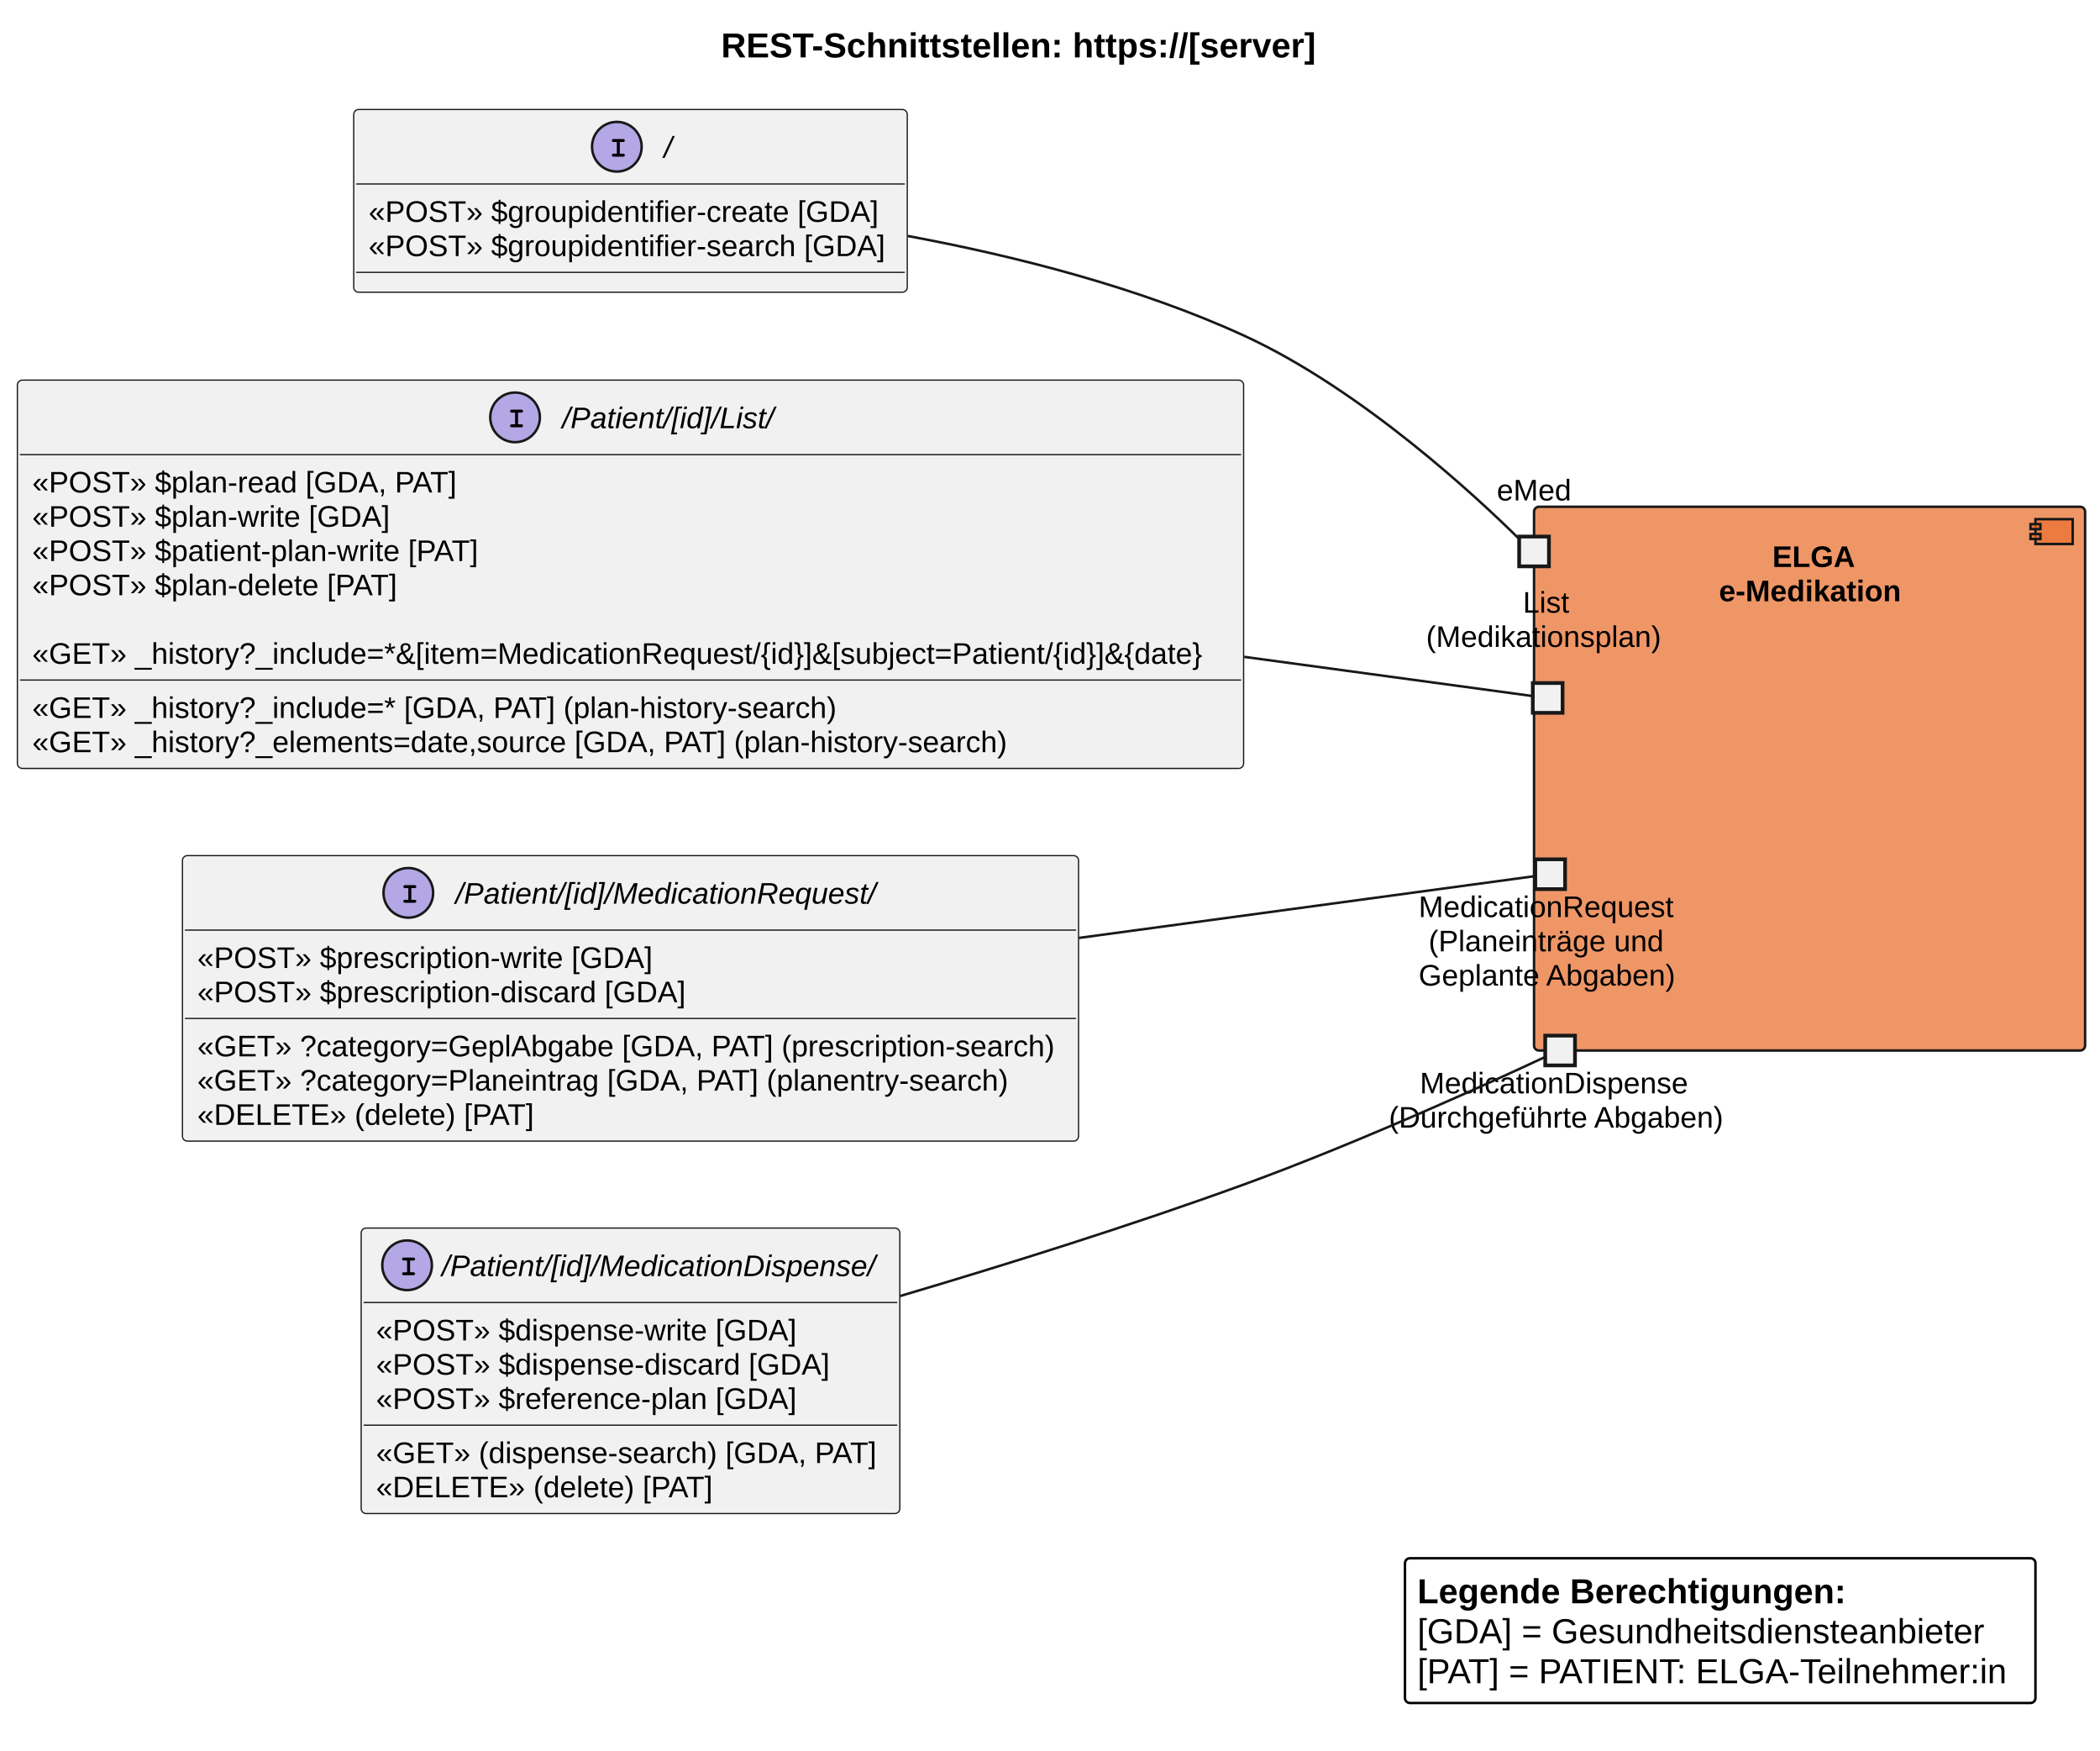
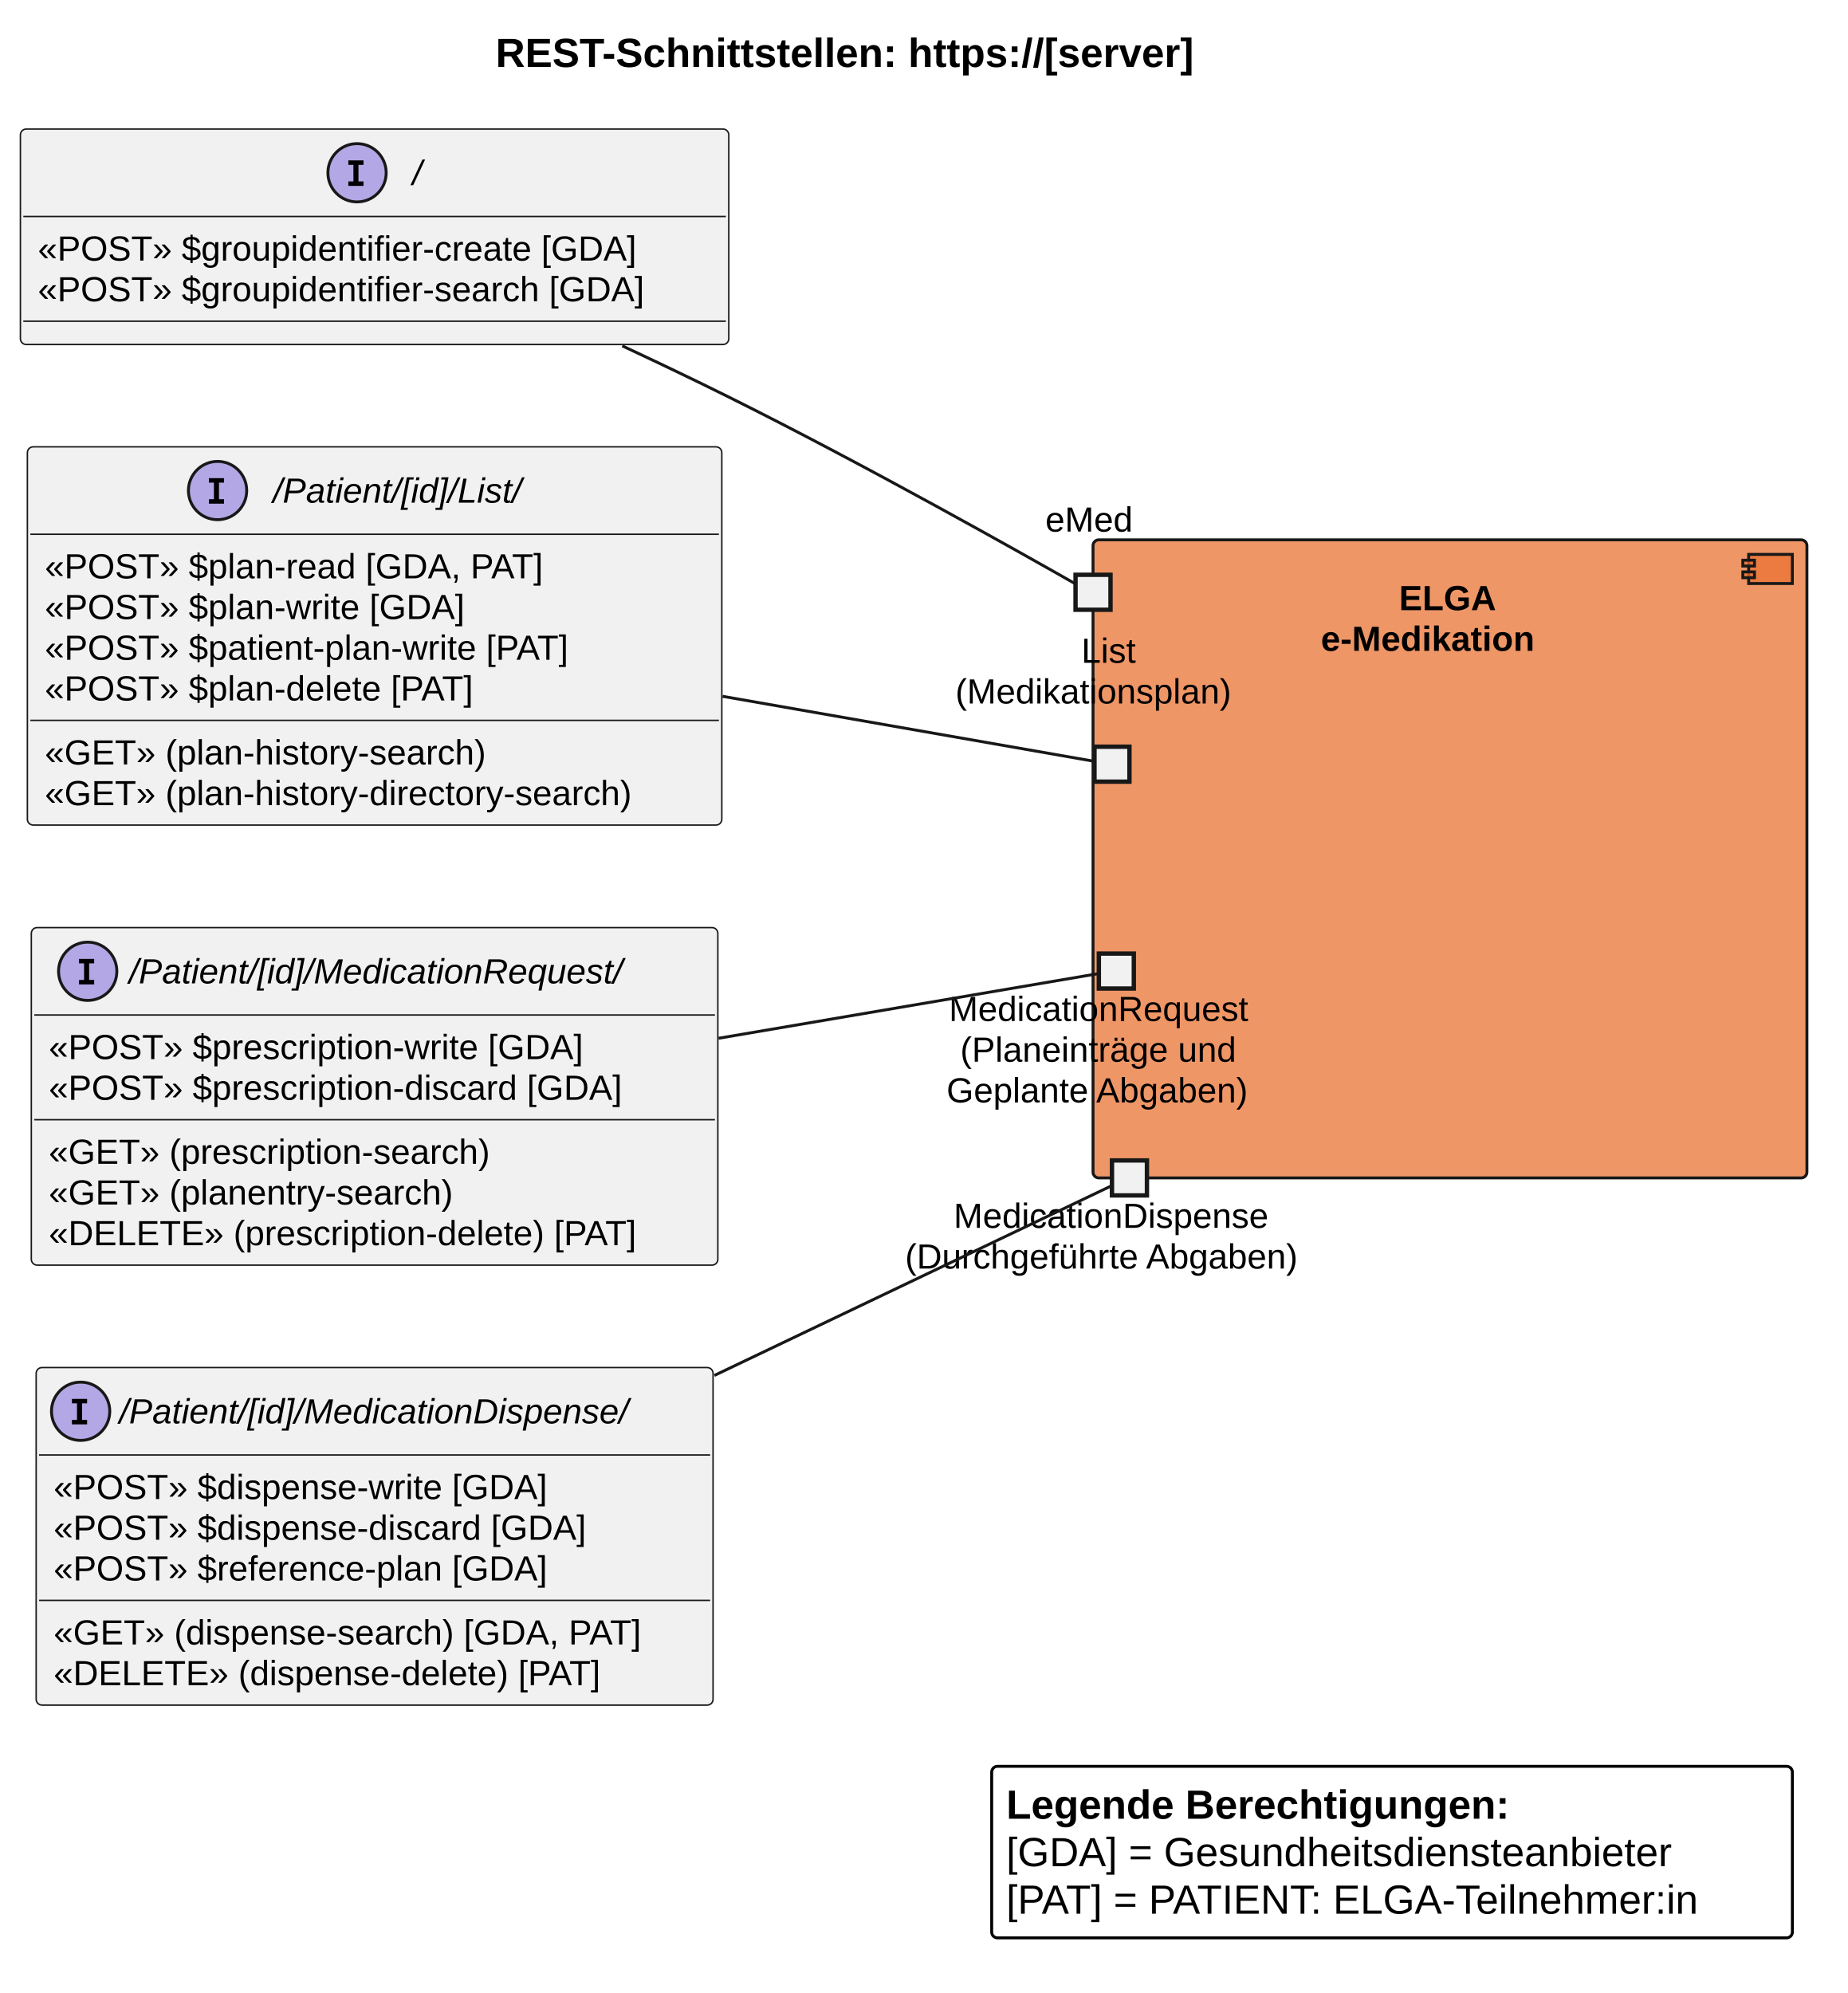
- <svg xmlns="http://www.w3.org/2000/svg" contentStyleType="text/css" height="705px" preserveAspectRatio="none" style="width:846px;height:705px;background:#FFFFFF;" version="1.1" viewBox="0 0 846 705" width="846px" zoomAndPan="magnify">
+ <svg xmlns="http://www.w3.org/2000/svg" version="1.1" data-diagram-type="CLASS" style="width:634px;height:684px;background:#FFFFFF;" width="634px" height="684px" viewBox="0 0 634 684" zoomAndPan="magnify" preserveAspectRatio="none" contentStyleType="text/css">
  <defs />
-   <g>
-     <text fill="#000000" font-family="Arial" font-size="14" font-weight="bold" lengthAdjust="spacing" textLength="251" x="290.5" y="23.132">REST-Schnittstellen: https://[server]</text>
-     <g id="cluster_Server">
-       <rect fill="#E97232" fill-opacity="0.741" height="219" rx="2" ry="2" style="stroke:#181818;stroke-width:1.0;" width="222" x="618" y="204.099" />
-       <rect fill="#E97232" fill-opacity="0.741" height="10" style="stroke:#181818;stroke-width:1.0;" width="15" x="820" y="209.099" />
-       <rect fill="#E97232" fill-opacity="0.741" height="2" style="stroke:#181818;stroke-width:1.0;" width="4" x="818" y="211.099" />
-       <rect fill="#E97232" fill-opacity="0.741" height="2" style="stroke:#181818;stroke-width:1.0;" width="4" x="818" y="215.099" />
-       <text fill="#000000" font-family="Arial" font-size="12" font-weight="bold" lengthAdjust="spacing" textLength="30" x="714" y="228.355">ELGA</text>
-       <text fill="#000000" font-family="Arial" font-size="12" font-weight="bold" lengthAdjust="spacing" textLength="73" x="692.5" y="242.153">e-Medikation</text>
+   <g font-family="sans-serif" lengthAdjust="spacing">
+     <g class="title" data-source-line="44">
+       <text x="170.093" y="22.995" fill="#000" font-size="14" textLength="286.925" font-weight="700" font-family="'Arial'">REST-Schnittstellen: https://[server]</text>
    </g>
-     <text fill="#000000" font-family="Arial" font-size="12" lengthAdjust="spacing" textLength="20" x="613.5" y="246.757">List</text>
-     <text fill="#000000" font-family="Arial" font-size="12" lengthAdjust="spacing" textLength="98" x="574.5" y="260.556">(Medikationsplan)</text>
-     <rect fill="#F1F1F1" height="12" style="stroke:#181818;stroke-width:1.5;" width="12" x="617.5" y="275.099" />
-     <text fill="#000000" font-family="Arial" font-size="12" lengthAdjust="spacing" textLength="113" x="572" y="440.354">MedicationDispense</text>
-     <text fill="#000000" font-family="Arial" font-size="12" lengthAdjust="spacing" textLength="138" x="559.5" y="454.153">(Durchgeführte Abgaben)</text>
-     <rect fill="#F1F1F1" height="12" style="stroke:#181818;stroke-width:1.5;" width="12" x="622.5" y="417.099" />
-     <text fill="#000000" font-family="Arial" font-size="12" lengthAdjust="spacing" textLength="106" x="571.5" y="369.354">MedicationRequest</text>
-     <text fill="#000000" font-family="Arial" font-size="12" lengthAdjust="spacing" textLength="98" x="575.5" y="383.153">(Planeinträge und</text>
-     <text fill="#000000" font-family="Arial" font-size="12" lengthAdjust="spacing" textLength="106" x="571.5" y="396.952">Geplante Abgaben)</text>
-     <rect fill="#F1F1F1" height="12" style="stroke:#181818;stroke-width:1.5;" width="12" x="618.5" y="346.099" />
-     <text fill="#000000" font-family="Arial" font-size="12" lengthAdjust="spacing" textLength="30" x="603" y="201.556">eMed</text>
-     <rect fill="#F1F1F1" height="12" style="stroke:#181818;stroke-width:1.5;" width="12" x="612" y="216.099" />
-     <g id="elem_IEmed">
-       <rect codeLine="47" fill="#F1F1F1" height="73.598" id="IEmed" rx="2" ry="2" style="stroke:#181818;stroke-width:0.5;" width="223" x="142.5" y="44.099" />
-       <ellipse cx="248.5" cy="59.099" fill="#B4A7E5" rx="10" ry="10" style="stroke:#181818;stroke-width:1.0;" />
-       <path d="M249.703,57.192 L249.703,61.895 L250.922,61.895 Q251.344,61.895 251.531,62.067 Q251.719,62.224 251.719,62.505 Q251.719,62.77 251.531,62.942 Q251.344,63.099 250.922,63.099 L247.281,63.099 Q246.859,63.099 246.672,62.942 Q246.484,62.77 246.484,62.489 Q246.484,62.224 246.672,62.067 Q246.859,61.895 247.281,61.895 L248.5,61.895 L248.5,57.192 L247.281,57.192 Q246.859,57.192 246.672,57.036 Q246.484,56.864 246.484,56.599 Q246.484,56.317 246.672,56.161 Q246.859,55.989 247.281,55.989 L250.922,55.989 Q251.344,55.989 251.531,56.161 Q251.719,56.317 251.719,56.599 Q251.719,56.864 251.531,57.036 Q251.344,57.192 250.922,57.192 L249.703,57.192 Z " fill="#000000" />
-       <text fill="#000000" font-family="Arial" font-size="12" font-style="italic" lengthAdjust="spacing" textLength="3" x="267.5" y="63.455">/</text>
-       <line style="stroke:#181818;stroke-width:0.5;" x1="143.5" x2="364.5" y1="74.099" y2="74.099" />
-       <text fill="#000000" font-family="Arial" font-size="12" lengthAdjust="spacing" textLength="207" x="148.5" y="89.355">«POST» $groupidentifier-create [GDA]</text>
-       <text fill="#000000" font-family="Arial" font-size="12" lengthAdjust="spacing" textLength="211" x="148.5" y="103.153">«POST» $groupidentifier-search [GDA]</text>
-       <line style="stroke:#181818;stroke-width:0.5;" x1="143.5" x2="364.5" y1="109.696" y2="109.696" />
+     <g class="cluster" data-qualified-name="Server" id="ent0005" data-source-line="80">
+       <rect x="375.11" y="185.267" width="245" height="219" fill="#E97232" fill-opacity="0.741" style="stroke:#181818;stroke-width:1;" rx="2" ry="2" />
+       <rect x="600.11" y="190.267" width="15" height="10" fill="#E97232" fill-opacity="0.741" style="stroke:#181818;stroke-width:1;" />
+       <rect x="598.11" y="192.267" width="4" height="2" fill="#E97232" fill-opacity="0.741" style="stroke:#181818;stroke-width:1;" />
+       <rect x="598.11" y="196.267" width="4" height="2" fill="#E97232" fill-opacity="0.741" style="stroke:#181818;stroke-width:1;" />
+       <text x="480.12" y="209.406" fill="#000" font-size="12" textLength="34.98" font-weight="700" font-family="'Arial'">ELGA</text>
+       <text x="453.301" y="223.374" fill="#000" font-size="12" textLength="88.617" font-weight="700" font-family="'Arial'">e-Medikation</text>
    </g>
-     <g id="elem_IList">
-       <rect codeLine="52" fill="#F1F1F1" height="156.391" id="IList" rx="2" ry="2" style="stroke:#181818;stroke-width:0.5;" width="494" x="7" y="153.099" />
-       <ellipse cx="207.5" cy="168.099" fill="#B4A7E5" rx="10" ry="10" style="stroke:#181818;stroke-width:1.0;" />
-       <path d="M208.703,166.192 L208.703,170.895 L209.922,170.895 Q210.344,170.895 210.531,171.067 Q210.719,171.224 210.719,171.505 Q210.719,171.77 210.531,171.942 Q210.344,172.099 209.922,172.099 L206.281,172.099 Q205.859,172.099 205.672,171.942 Q205.484,171.77 205.484,171.489 Q205.484,171.224 205.672,171.067 Q205.859,170.895 206.281,170.895 L207.5,170.895 L207.5,166.192 L206.281,166.192 Q205.859,166.192 205.672,166.036 Q205.484,165.864 205.484,165.599 Q205.484,165.317 205.672,165.161 Q205.859,164.989 206.281,164.989 L209.922,164.989 Q210.344,164.989 210.531,165.161 Q210.719,165.317 210.719,165.599 Q210.719,165.864 210.531,166.036 Q210.344,166.192 209.922,166.192 L208.703,166.192 Z " fill="#000000" />
-       <text fill="#000000" font-family="Arial" font-size="12" font-style="italic" lengthAdjust="spacing" textLength="85" x="226.5" y="172.455">/Patient/[id]/List/</text>
-       <line style="stroke:#181818;stroke-width:0.5;" x1="8" x2="500" y1="183.099" y2="183.099" />
-       <text fill="#000000" font-family="Arial" font-size="12" lengthAdjust="spacing" textLength="171" x="13" y="198.355">«POST» $plan-read [GDA, PAT]</text>
-       <text fill="#000000" font-family="Arial" font-size="12" lengthAdjust="spacing" textLength="144" x="13" y="212.153">«POST» $plan-write [GDA]</text>
-       <text fill="#000000" font-family="Arial" font-size="12" lengthAdjust="spacing" textLength="182" x="13" y="225.952">«POST» $patient-plan-write [PAT]</text>
-       <text fill="#000000" font-family="Arial" font-size="12" lengthAdjust="spacing" textLength="149" x="13" y="239.751">«POST» $plan-delete [PAT]</text>
-       <text fill="#000000" font-family="Arial" font-size="12" lengthAdjust="spacing" textLength="3" x="13" y="253.55"> </text>
-       <text fill="#000000" font-family="Arial" font-size="12" lengthAdjust="spacing" textLength="482" x="13" y="267.349">«GET» _history?_include=*&amp;[item=MedicationRequest/{id}]&amp;[subject=Patient/{id}]&amp;{date}</text>
-       <line style="stroke:#181818;stroke-width:0.5;" x1="8" x2="500" y1="273.892" y2="273.892" />
-       <text fill="#000000" font-family="Arial" font-size="12" lengthAdjust="spacing" textLength="329" x="13" y="289.147">«GET» _history?_include=* [GDA, PAT] (plan-history-search)</text>
-       <text fill="#000000" font-family="Arial" font-size="12" lengthAdjust="spacing" textLength="401" x="13" y="302.946">«GET» _history?_elements=date,source [GDA, PAT] (plan-history-search)</text>
+     <g class="entity" data-qualified-name="Server.p4" id="ent0006" data-source-line="81">
+       <text x="371.122" y="227.468" fill="#000" font-size="12" textLength="20.977" font-family="'Arial'">List</text>
+       <text x="327.859" y="241.437" fill="#000" font-size="12" textLength="107.502" font-family="'Arial'">(Medikationsplan)</text>
+       <rect x="375.61" y="256.267" width="12" height="12" fill="#F1F1F1" style="stroke:#181818;stroke-width:1.5;" />
    </g>
-     <g id="elem_IMedicationRequest">
-       <rect codeLine="63" fill="#F1F1F1" height="114.994" id="IMedicationRequest" rx="2" ry="2" style="stroke:#181818;stroke-width:0.5;" width="361" x="73.5" y="344.599" />
-       <ellipse cx="164.5" cy="359.599" fill="#B4A7E5" rx="10" ry="10" style="stroke:#181818;stroke-width:1.0;" />
-       <path d="M165.703,357.692 L165.703,362.396 L166.922,362.396 Q167.344,362.396 167.531,362.567 Q167.719,362.724 167.719,363.005 Q167.719,363.271 167.531,363.442 Q167.344,363.599 166.922,363.599 L163.281,363.599 Q162.859,363.599 162.672,363.442 Q162.484,363.271 162.484,362.989 Q162.484,362.724 162.672,362.567 Q162.859,362.396 163.281,362.396 L164.5,362.396 L164.5,357.692 L163.281,357.692 Q162.859,357.692 162.672,357.536 Q162.484,357.364 162.484,357.099 Q162.484,356.817 162.672,356.661 Q162.859,356.489 163.281,356.489 L166.922,356.489 Q167.344,356.489 167.531,356.661 Q167.719,356.817 167.719,357.099 Q167.719,357.364 167.531,357.536 Q167.344,357.692 166.922,357.692 L165.703,357.692 Z " fill="#000000" />
-       <text fill="#000000" font-family="Arial" font-size="12" font-style="italic" lengthAdjust="spacing" textLength="171" x="183.5" y="363.955">/Patient/[id]/MedicationRequest/</text>
-       <line style="stroke:#181818;stroke-width:0.5;" x1="74.5" x2="433.5" y1="374.599" y2="374.599" />
-       <text fill="#000000" font-family="Arial" font-size="12" lengthAdjust="spacing" textLength="185" x="79.5" y="389.854">«POST» $prescription-write [GDA]</text>
-       <text fill="#000000" font-family="Arial" font-size="12" lengthAdjust="spacing" textLength="200" x="79.5" y="403.653">«POST» $prescription-discard [GDA]</text>
-       <line style="stroke:#181818;stroke-width:0.5;" x1="74.5" x2="433.5" y1="410.196" y2="410.196" />
-       <text fill="#000000" font-family="Arial" font-size="12" lengthAdjust="spacing" textLength="349" x="79.5" y="425.452">«GET» ?category=GeplAbgabe [GDA, PAT] (prescription-search)</text>
-       <text fill="#000000" font-family="Arial" font-size="12" lengthAdjust="spacing" textLength="329" x="79.5" y="439.251">«GET» ?category=Planeintrag [GDA, PAT] (planentry-search)</text>
-       <text fill="#000000" font-family="Arial" font-size="12" lengthAdjust="spacing" textLength="137" x="79.5" y="453.05">«DELETE» (delete) [PAT]</text>
+     <g class="entity" data-qualified-name="Server.p3" id="ent0007" data-source-line="82">
+       <text x="327.264" y="421.406" fill="#000" font-size="12" textLength="120.691" font-family="'Arial'">MedicationDispense</text>
+       <text x="310.6" y="435.374" fill="#000" font-size="12" textLength="154.02" font-family="'Arial'">(Durchgeführte Abgaben)</text>
+       <rect x="381.61" y="398.267" width="12" height="12" fill="#F1F1F1" style="stroke:#181818;stroke-width:1.5;" />
    </g>
-     <g id="elem_IDurchgAbgabe">
-       <rect codeLine="71" fill="#F1F1F1" height="114.994" id="IDurchgAbgabe" rx="2" ry="2" style="stroke:#181818;stroke-width:0.5;" width="217" x="145.5" y="494.599" />
-       <ellipse cx="164" cy="509.599" fill="#B4A7E5" rx="10" ry="10" style="stroke:#181818;stroke-width:1.0;" />
-       <path d="M165.203,507.692 L165.203,512.395 L166.422,512.395 Q166.844,512.395 167.031,512.567 Q167.219,512.724 167.219,513.005 Q167.219,513.27 167.031,513.442 Q166.844,513.599 166.422,513.599 L162.781,513.599 Q162.359,513.599 162.172,513.442 Q161.984,513.27 161.984,512.989 Q161.984,512.724 162.172,512.567 Q162.359,512.395 162.781,512.395 L164,512.395 L164,507.692 L162.781,507.692 Q162.359,507.692 162.172,507.536 Q161.984,507.364 161.984,507.099 Q161.984,506.817 162.172,506.661 Q162.359,506.489 162.781,506.489 L166.422,506.489 Q166.844,506.489 167.031,506.661 Q167.219,506.817 167.219,507.099 Q167.219,507.364 167.031,507.536 Q166.844,507.692 166.422,507.692 L165.203,507.692 Z " fill="#000000" />
-       <text fill="#000000" font-family="Arial" font-size="12" font-style="italic" lengthAdjust="spacing" textLength="177" x="178" y="513.955">/Patient/[id]/MedicationDispense/</text>
-       <line style="stroke:#181818;stroke-width:0.5;" x1="146.5" x2="361.5" y1="524.599" y2="524.599" />
-       <text fill="#000000" font-family="Arial" font-size="12" lengthAdjust="spacing" textLength="172" x="151.5" y="539.855">«POST» $dispense-write [GDA]</text>
-       <text fill="#000000" font-family="Arial" font-size="12" lengthAdjust="spacing" textLength="187" x="151.5" y="553.653">«POST» $dispense-discard [GDA]</text>
-       <text fill="#000000" font-family="Arial" font-size="12" lengthAdjust="spacing" textLength="170" x="151.5" y="567.452">«POST» $reference-plan [GDA]</text>
-       <line style="stroke:#181818;stroke-width:0.5;" x1="146.5" x2="361.5" y1="573.995" y2="573.995" />
-       <text fill="#000000" font-family="Arial" font-size="12" lengthAdjust="spacing" textLength="205" x="151.5" y="589.251">«GET» (dispense-search) [GDA, PAT]</text>
-       <text fill="#000000" font-family="Arial" font-size="12" lengthAdjust="spacing" textLength="137" x="151.5" y="603.05">«DELETE» (delete) [PAT]</text>
+     <g class="entity" data-qualified-name="Server.p2" id="ent0008" data-source-line="83">
+       <text x="325.656" y="350.406" fill="#000" font-size="12" textLength="114.908" font-family="'Arial'">MedicationRequest</text>
+       <text x="329.526" y="364.374" fill="#000" font-size="12" textLength="107.168" font-family="'Arial'">(Planeinträge und</text>
+       <text x="324.821" y="378.343" fill="#000" font-size="12" textLength="116.578" font-family="'Arial'">Geplante Abgaben)</text>
+       <rect x="377.11" y="327.267" width="12" height="12" fill="#F1F1F1" style="stroke:#181818;stroke-width:1.5;" />
    </g>
-     <g id="link_IDurchgAbgabe_p3">
-       <path codeLine="90" d="M362.68,521.969 C406,509.139 456.21,493.399 501,477.099 C548.73,459.729 604.5,434.099 622.26,425.799 " fill="none" id="IDurchgAbgabe-p3" style="stroke:#181818;stroke-width:1.0;" />
+     <g class="entity" data-qualified-name="Server.p1" id="ent0009" data-source-line="84">
+       <text x="358.742" y="182.437" fill="#000" font-size="12" textLength="32.736" font-family="'Arial'">eMed</text>
+       <rect x="369.11" y="197.267" width="12" height="12" fill="#F1F1F1" style="stroke:#181818;stroke-width:1.5;" />
    </g>
-     <g id="link_IMedicationRequest_p2">
-       <path codeLine="91" d="M434.64,377.759 C514.92,366.879 596.42,355.839 618.31,352.869 " fill="none" id="IMedicationRequest-p2" style="stroke:#181818;stroke-width:1.0;" />
+     <g class="entity" data-qualified-name="IEmed" id="ent0001" data-source-line="47">
+       <rect x="7" y="44.297" width="243.111" height="73.938" fill="#F1F1F1" style="stroke:#181818;stroke-width:0.5;" rx="2" ry="2" />
+       <ellipse cx="122.534" cy="59.297" rx="10" ry="10" fill="#B4A7E5" style="stroke:#181818;stroke-width:1;" />
+       <path d="M119.55,56.578 L119.55,55.047 L124.753,55.047 L124.753,56.578 L123.019,56.578 L123.019,62.266 L124.753,62.266 L124.753,63.797 L119.55,63.797 L119.55,62.266 L121.284,62.266 L121.284,56.578 L119.55,56.578 Z " fill="#000" />
+       <text x="141.534" y="63.451" fill="#000" font-size="12" font-style="italic" font-family="'Arial'">/</text>
+       <line x1="8" y1="74.297" x2="249.111" y2="74.297" style="stroke:#181818;stroke-width:0.5;" />
+       <text x="13" y="89.436" fill="#000" font-size="12" textLength="229.342" font-family="'Arial'">«POST» $groupidentifier-create [GDA]</text>
+       <text x="13" y="103.404" fill="#000" font-size="12" textLength="231.111" font-family="'Arial'">«POST» $groupidentifier-search [GDA]</text>
+       <line x1="8" y1="110.234" x2="249.111" y2="110.234" style="stroke:#181818;stroke-width:0.5;" />
    </g>
-     <g id="link_IList_p4">
-       <path codeLine="92" d="M501.23,264.549 C555.27,271.899 601.19,278.139 617.06,280.289 " fill="none" id="IList-p4" style="stroke:#181818;stroke-width:1.0;" />
+     <g class="entity" data-qualified-name="IList" id="ent0002" data-source-line="52">
+       <rect x="9.4" y="153.357" width="238.318" height="129.813" fill="#F1F1F1" style="stroke:#181818;stroke-width:0.5;" rx="2" ry="2" />
+       <ellipse cx="74.667" cy="168.357" rx="10" ry="10" fill="#B4A7E5" style="stroke:#181818;stroke-width:1;" />
+       <path d="M71.682,165.638 L71.682,164.107 L76.885,164.107 L76.885,165.638 L75.151,165.638 L75.151,171.326 L76.885,171.326 L76.885,172.857 L71.682,172.857 L71.682,171.326 L73.417,171.326 L73.417,165.638 L71.682,165.638 Z " fill="#000" />
+       <text x="93.667" y="172.511" fill="#000" font-size="12" textLength="99.785" font-style="italic" font-family="'Arial'">/Patient/[id]/List/</text>
+       <line x1="10.4" y1="183.357" x2="246.718" y2="183.357" style="stroke:#181818;stroke-width:0.5;" />
+       <text x="15.4" y="198.496" fill="#000" font-size="12" textLength="185.619" font-family="'Arial'">«POST» $plan-read [GDA, PAT]</text>
+       <text x="15.4" y="212.464" fill="#000" font-size="12" textLength="158.098" font-family="'Arial'">«POST» $plan-write [GDA]</text>
+       <text x="15.4" y="226.433" fill="#000" font-size="12" textLength="201.158" font-family="'Arial'">«POST» $patient-plan-write [PAT]</text>
+       <text x="15.4" y="240.402" fill="#000" font-size="12" textLength="161.76" font-family="'Arial'">«POST» $plan-delete [PAT]</text>
+       <line x1="10.4" y1="247.232" x2="246.718" y2="247.232" style="stroke:#181818;stroke-width:0.5;" />
+       <text x="15.4" y="262.371" fill="#000" font-size="12" textLength="168.041" font-family="'Arial'">«GET» (plan-history-search)</text>
+       <text x="15.4" y="276.339" fill="#000" font-size="12" textLength="226.318" font-family="'Arial'">«GET» (plan-history-directory-search)</text>
    </g>
-     <g id="link_IEmed_p1">
-       <path codeLine="93" d="M365.7,95.039 C409.22,103.149 458.77,115.739 501,135.099 C549.06,157.129 596.33,201.559 611.76,216.819 " fill="none" id="IEmed-p1" style="stroke:#181818;stroke-width:1.0;" />
+     <g class="entity" data-qualified-name="IMedicationRequest" id="ent0003" data-source-line="61">
+       <rect x="10.75" y="318.347" width="235.605" height="115.844" fill="#F1F1F1" style="stroke:#181818;stroke-width:0.5;" rx="2" ry="2" />
+       <ellipse cx="30.1" cy="333.347" rx="10" ry="10" fill="#B4A7E5" style="stroke:#181818;stroke-width:1;" />
+       <path d="M27.116,330.628 L27.116,329.097 L32.319,329.097 L32.319,330.628 L30.584,330.628 L30.584,336.316 L32.319,336.316 L32.319,337.847 L27.116,337.847 L27.116,336.316 L28.85,336.316 L28.85,330.628 L27.116,330.628 Z " fill="#000" />
+       <text x="44.289" y="337.501" fill="#000" font-size="12" textLength="193.717" font-style="italic" font-family="'Arial'">/Patient/[id]/MedicationRequest/</text>
+       <line x1="11.75" y1="348.347" x2="245.355" y2="348.347" style="stroke:#181818;stroke-width:0.5;" />
+       <text x="16.75" y="363.486" fill="#000" font-size="12" textLength="203.842" font-family="'Arial'">«POST» $prescription-write [GDA]</text>
+       <text x="16.75" y="377.454" fill="#000" font-size="12" textLength="217.377" font-family="'Arial'">«POST» $prescription-discard [GDA]</text>
+       <line x1="11.75" y1="384.284" x2="245.355" y2="384.284" style="stroke:#181818;stroke-width:0.5;" />
+       <text x="16.75" y="399.423" fill="#000" font-size="12" textLength="168.182" font-family="'Arial'">«GET» (prescription-search)</text>
+       <text x="16.75" y="413.392" fill="#000" font-size="12" textLength="154.166" font-family="'Arial'">«GET» (planentry-search)</text>
+       <text x="16.75" y="427.361" fill="#000" font-size="12" textLength="223.605" font-family="'Arial'">«DELETE» (prescription-delete) [PAT]</text>
    </g>
-     <rect fill="none" height="58.296" id="_legend" rx="2" ry="2" style="stroke:#000000;stroke-width:1.0;" width="254" x="566" y="627.593" />
-     <text fill="#000000" font-family="Arial" font-size="14" font-weight="bold" lengthAdjust="spacing" textLength="184" x="571" y="645.725">Legende Berechtigungen:</text>
-     <text fill="#000000" font-family="Arial" font-size="14" lengthAdjust="spacing" textLength="232" x="571" y="661.823">[GDA] = Gesundheitsdiensteanbieter</text>
-     <text fill="#000000" font-family="Arial" font-size="14" lengthAdjust="spacing" textLength="244" x="571" y="677.922">[PAT] = PATIENT: ELGA-Teilnehmer:in</text>
+     <g class="entity" data-qualified-name="IDurchgAbgabe" id="ent0004" data-source-line="69">
+       <rect x="12.41" y="469.347" width="232.301" height="115.844" fill="#F1F1F1" style="stroke:#181818;stroke-width:0.5;" rx="2" ry="2" />
+       <ellipse cx="27.67" cy="484.347" rx="10" ry="10" fill="#B4A7E5" style="stroke:#181818;stroke-width:1;" />
+       <path d="M24.686,481.628 L24.686,480.097 L29.889,480.097 L29.889,481.628 L28.155,481.628 L28.155,487.316 L29.889,487.316 L29.889,488.847 L24.686,488.847 L24.686,487.316 L26.42,487.316 L26.42,481.628 L24.686,481.628 Z " fill="#000" />
+       <text x="40.95" y="488.501" fill="#000" font-size="12" textLength="199.5" font-style="italic" font-family="'Arial'">/Patient/[id]/MedicationDispense/</text>
+       <line x1="13.41" y1="499.347" x2="243.711" y2="499.347" style="stroke:#181818;stroke-width:0.5;" />
+       <text x="18.41" y="514.486" fill="#000" font-size="12" textLength="185.631" font-family="'Arial'">«POST» $dispense-write [GDA]</text>
+       <text x="18.41" y="528.454" fill="#000" font-size="12" textLength="199.166" font-family="'Arial'">«POST» $dispense-discard [GDA]</text>
+       <text x="18.41" y="542.423" fill="#000" font-size="12" textLength="185.754" font-family="'Arial'">«POST» $reference-plan [GDA]</text>
+       <line x1="13.41" y1="549.253" x2="243.711" y2="549.253" style="stroke:#181818;stroke-width:0.5;" />
+       <text x="18.41" y="564.392" fill="#000" font-size="12" textLength="220.301" font-family="'Arial'">«GET» (dispense-search) [GDA, PAT]</text>
+       <text x="18.41" y="578.361" fill="#000" font-size="12" textLength="205.395" font-family="'Arial'">«DELETE» (dispense-delete) [PAT]</text>
+     </g>
+     <g class="link" data-entity-1="ent0004" data-entity-2="ent0007" id="lnk11" data-source-line="88" data-link-type="association">
+       <path d="M245.15,472.057 C302.65,444.597 363.7,415.447 381.78,406.807" style="stroke:#181818;stroke-width:1;" fill="none" id="IDurchgAbgabe-p3" codeLine="88" />
+     </g>
+     <g class="link" data-entity-1="ent0003" data-entity-2="ent0008" id="lnk13" data-source-line="89" data-link-type="association">
+       <path d="M246.59,356.337 C302.33,346.847 360.49,336.947 377.3,334.087" style="stroke:#181818;stroke-width:1;" fill="none" id="IMedicationRequest-p2" codeLine="89" />
+     </g>
+     <g class="link" data-entity-1="ent0002" data-entity-2="ent0006" id="lnk15" data-source-line="90" data-link-type="association">
+       <path d="M247.97,238.977 C302.51,248.517 358.9,258.377 375.94,261.357" style="stroke:#181818;stroke-width:1;" fill="none" id="IList-p4" codeLine="90" />
+     </g>
+     <g class="link" data-entity-1="ent0001" data-entity-2="ent0009" id="lnk17" data-source-line="91" data-link-type="association">
+       <path d="M213.56,118.707 C225.88,124.457 238.37,130.427 250.11,136.267 C296.99,159.587 352.14,190.737 368.98,200.327" style="stroke:#181818;stroke-width:1;" fill="none" id="IEmed-p1" codeLine="91" />
+     </g>
+     <g class="legend" data-source-line="94">
+       <rect x="340.334" y="606.191" width="274.776" height="58.891" fill="none" style="stroke:#000;stroke-width:1;" rx="2" ry="2" />
+       <text x="345.334" y="624.186" fill="#000" font-size="14" textLength="203.649" font-weight="700" font-family="'Arial'">Legende Berechtigungen:</text>
+       <text x="345.334" y="640.483" fill="#000" font-size="14" textLength="260.668" font-family="'Arial'">[GDA] = Gesundheitsdiensteanbieter</text>
+       <text x="345.334" y="656.779" fill="#000" font-size="14" textLength="264.776" font-family="'Arial'">[PAT] = PATIENT: ELGA-Teilnehmer:in</text>
+     </g>
  </g>
</svg>
